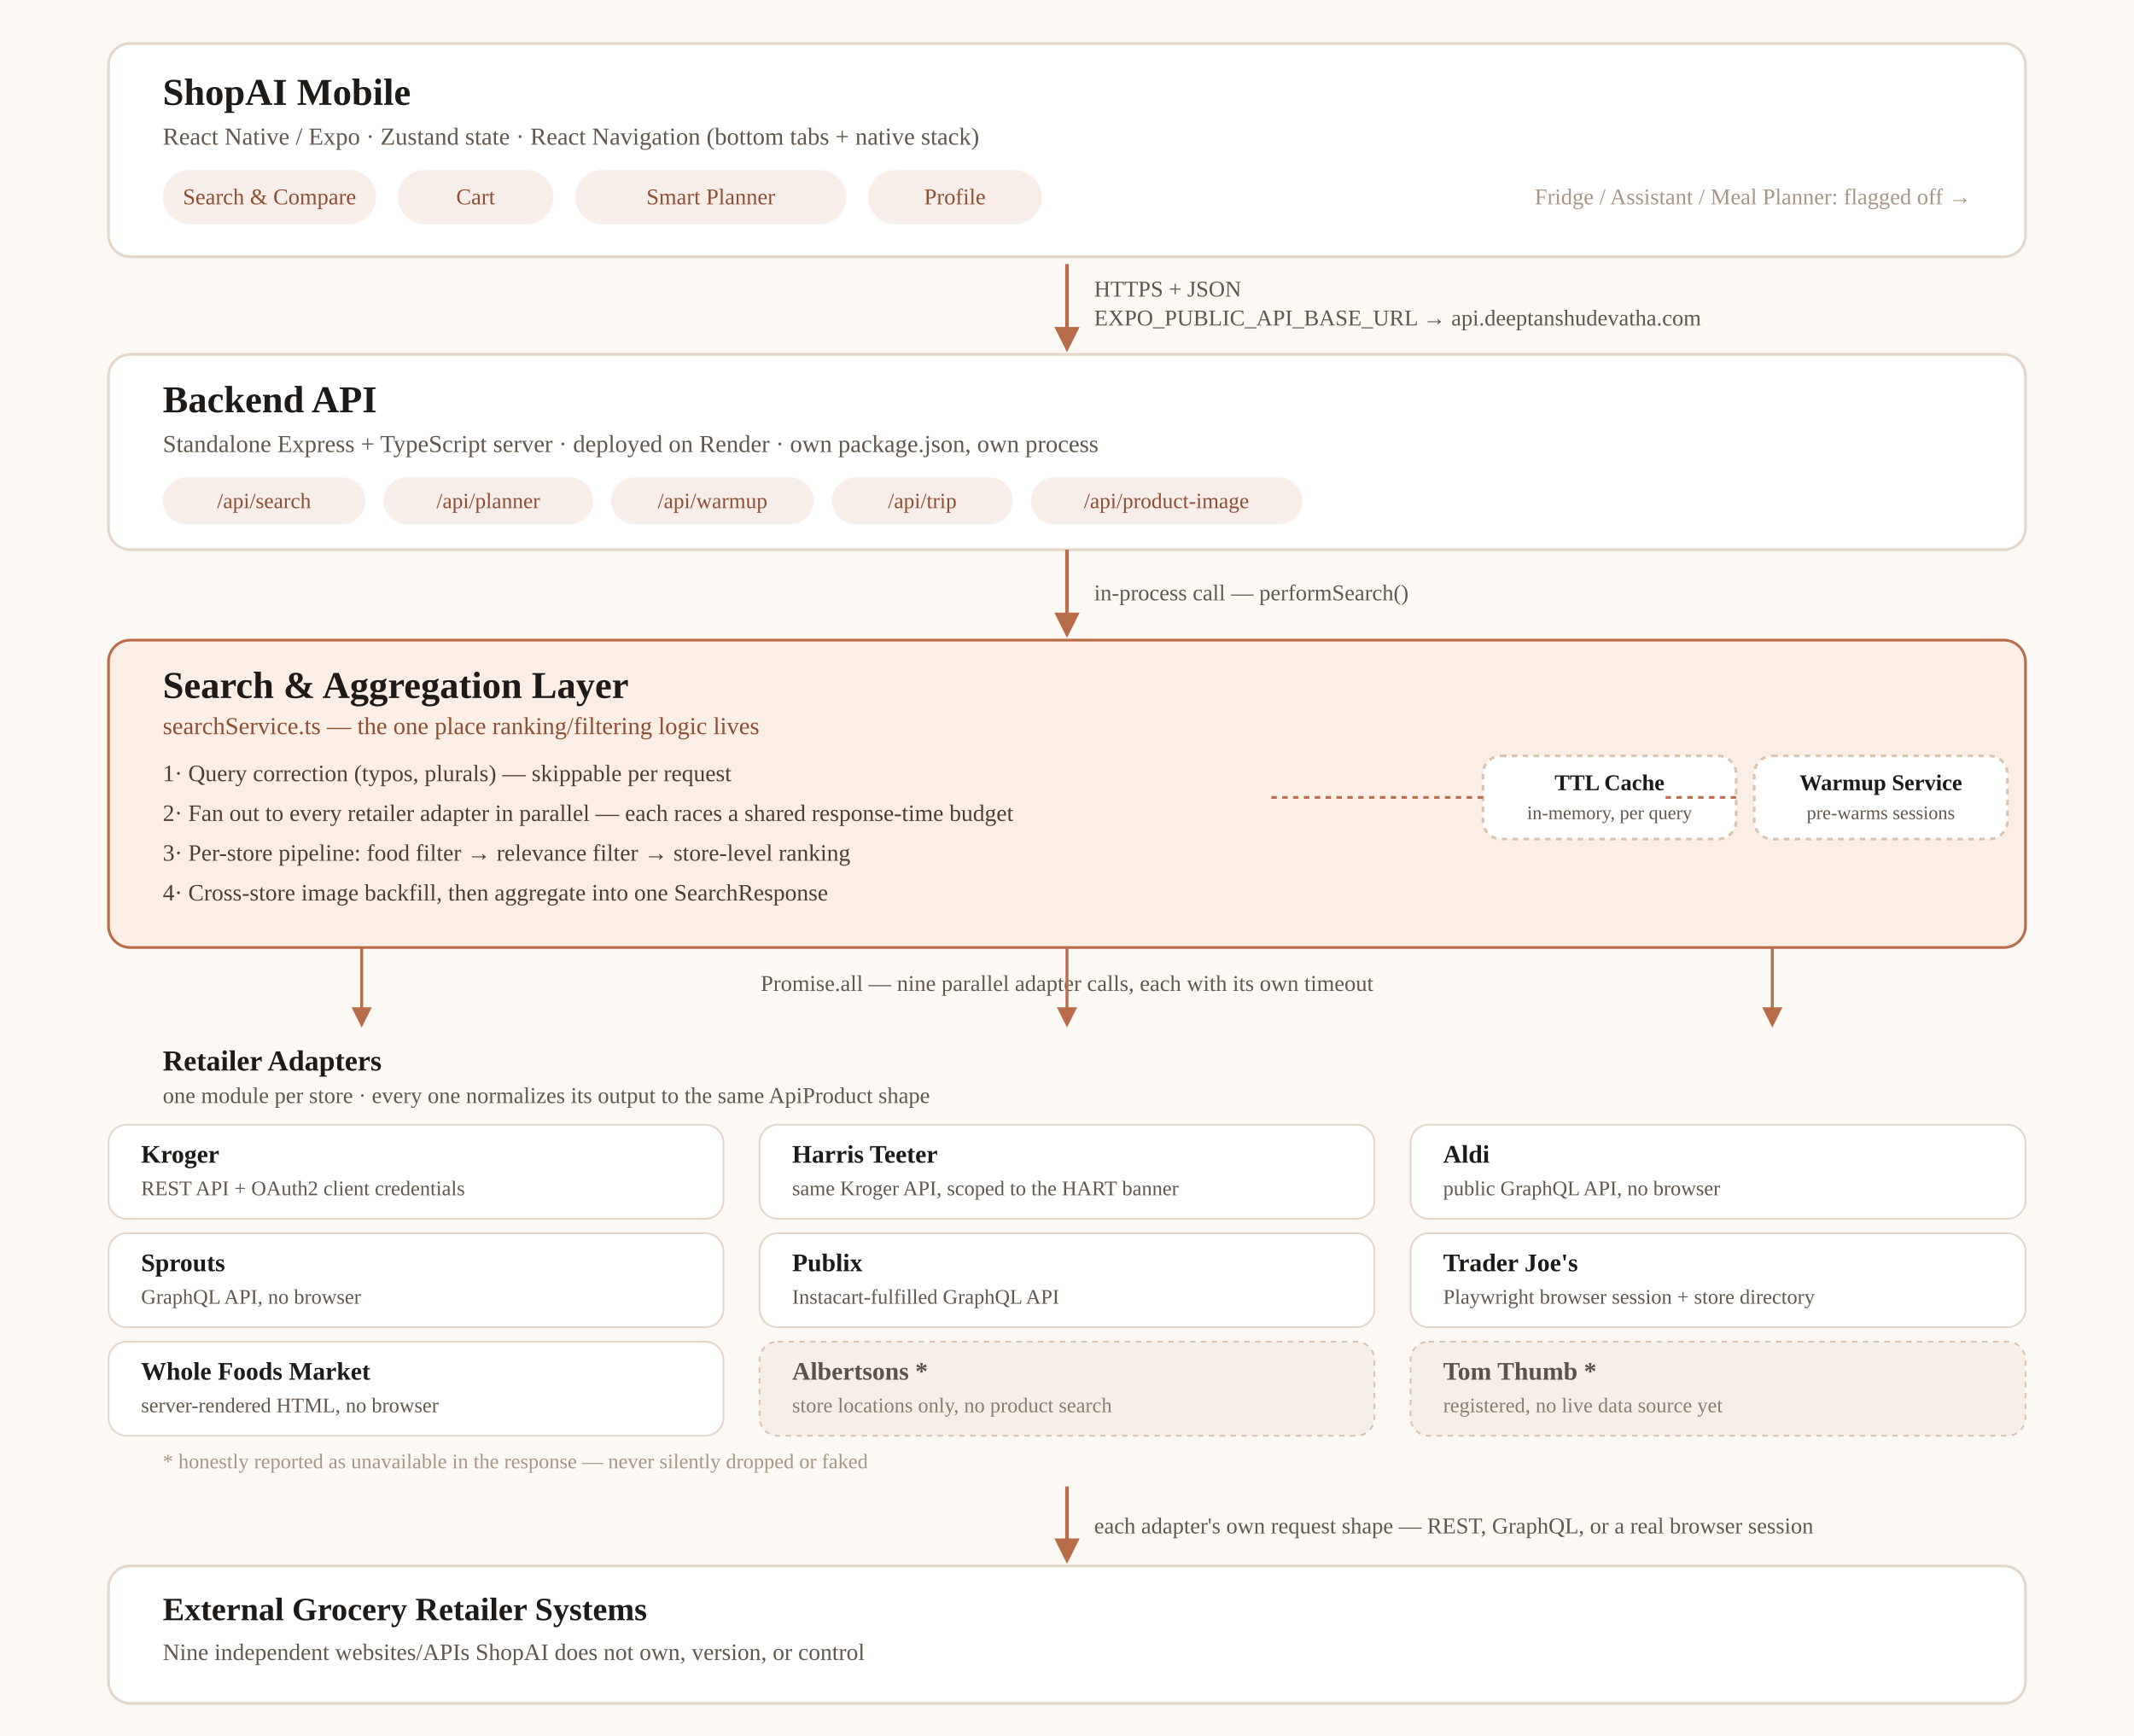
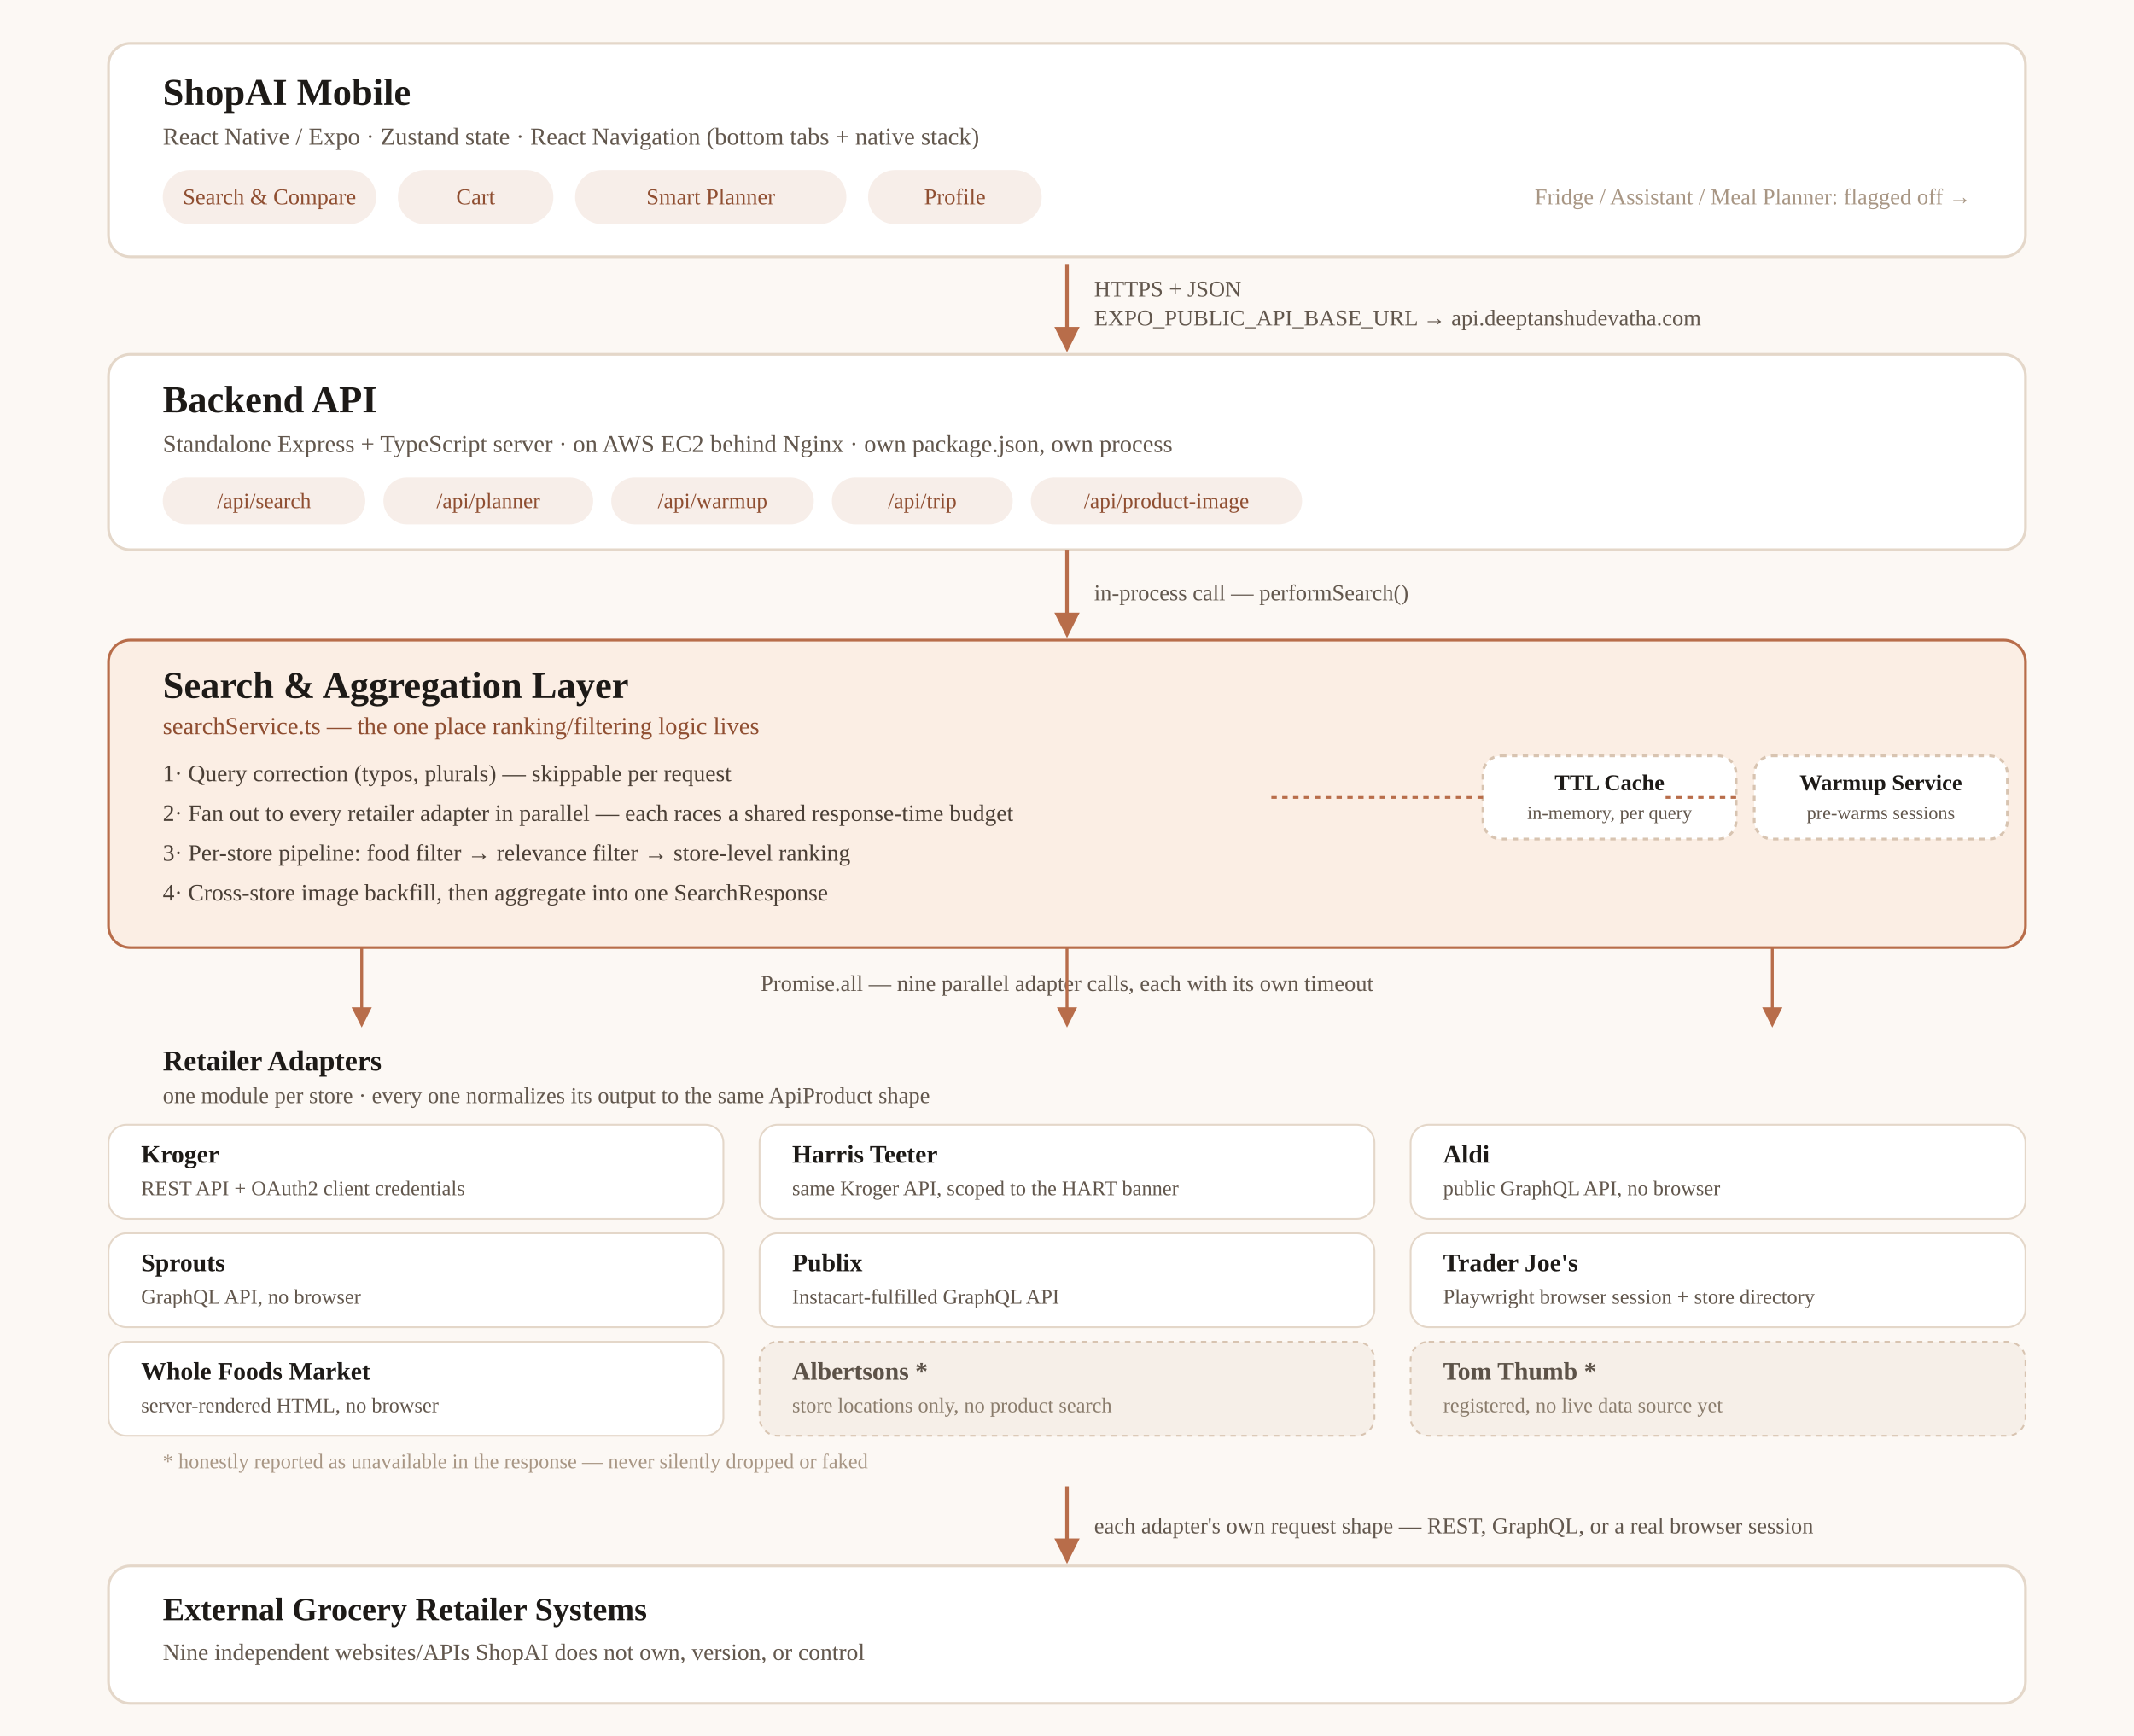
<svg xmlns="http://www.w3.org/2000/svg" viewBox="0 0 1180 960" font-family="Georgia, 'Times New Roman', serif" role="img" aria-labelledby="mvpArchTitle mvpArchDesc">
  <defs>
    <marker id="mvpArrow" viewBox="0 0 10 10" refX="8" refY="5" markerWidth="7" markerHeight="7" orient="auto-start-reverse">
      <path d="M0,0 L10,5 L0,10 z" fill="#b86d4a" />
    </marker>
  </defs>
  <rect x="0" y="0" width="1180" height="960" fill="#fcf8f4" />
  <rect x="60" y="24" width="1060" height="118" rx="12" fill="#ffffff" stroke="#e4d7c9" stroke-width="1.5" />
  <text x="90" y="58" font-size="21" font-weight="700" fill="#1d1a17">ShopAI Mobile</text>
  <text x="90" y="80" font-size="13.5" fill="#62574d">React Native / Expo · Zustand state · React Navigation (bottom tabs + native stack)</text>
  <g font-size="12.5" fill="#8f4e31">
    <rect x="90" y="94" width="118" height="30" rx="15" fill="rgba(184,109,74,0.12)" />
    <text x="149" y="113" text-anchor="middle">Search &amp; Compare</text>
    <rect x="220" y="94" width="86" height="30" rx="15" fill="rgba(184,109,74,0.12)" />
    <text x="263" y="113" text-anchor="middle">Cart</text>
    <rect x="318" y="94" width="150" height="30" rx="15" fill="rgba(184,109,74,0.12)" />
    <text x="393" y="113" text-anchor="middle">Smart Planner</text>
    <rect x="480" y="94" width="96" height="30" rx="15" fill="rgba(184,109,74,0.12)" />
    <text x="528" y="113" text-anchor="middle">Profile</text>
  </g>
  <text x="1090" y="113" font-size="12.5" fill="#a89684" text-anchor="end">Fridge / Assistant / Meal Planner: flagged off →</text>
  <line x1="590" y1="146" x2="590" y2="192" stroke="#b86d4a" stroke-width="2" marker-end="url(#mvpArrow)" />
  <text x="605" y="164" font-size="12.5" fill="#62574d">HTTPS + JSON</text>
  <text x="605" y="180" font-size="12.5" fill="#62574d">EXPO_PUBLIC_API_BASE_URL → api.deeptanshudevatha.com</text>
  <rect x="60" y="196" width="1060" height="108" rx="12" fill="#ffffff" stroke="#e4d7c9" stroke-width="1.5" />
  <text x="90" y="228" font-size="21" font-weight="700" fill="#1d1a17">Backend API</text>
-   <text x="90" y="250" font-size="13.5" fill="#62574d">Standalone Express + TypeScript server · deployed on Render · own package.json, own process</text>
+   <text x="90" y="250" font-size="13.5" fill="#62574d">Standalone Express + TypeScript server · on AWS EC2 behind Nginx · own package.json, own process</text>
  <g font-size="12" fill="#8f4e31">
    <rect x="90" y="264" width="112" height="26" rx="13" fill="rgba(184,109,74,0.12)" />
    <text x="146" y="281" text-anchor="middle">/api/search</text>
    <rect x="212" y="264" width="116" height="26" rx="13" fill="rgba(184,109,74,0.12)" />
    <text x="270" y="281" text-anchor="middle">/api/planner</text>
    <rect x="338" y="264" width="112" height="26" rx="13" fill="rgba(184,109,74,0.12)" />
    <text x="394" y="281" text-anchor="middle">/api/warmup</text>
    <rect x="460" y="264" width="100" height="26" rx="13" fill="rgba(184,109,74,0.12)" />
    <text x="510" y="281" text-anchor="middle">/api/trip</text>
    <rect x="570" y="264" width="150" height="26" rx="13" fill="rgba(184,109,74,0.12)" />
    <text x="645" y="281" text-anchor="middle">/api/product-image</text>
  </g>
  <line x1="590" y1="304" x2="590" y2="350" stroke="#b86d4a" stroke-width="2" marker-end="url(#mvpArrow)" />
  <text x="605" y="332" font-size="12.5" fill="#62574d">in-process call — performSearch()</text>
  <rect x="60" y="354" width="1060" height="170" rx="12" fill="#fbeee4" stroke="#b86d4a" stroke-width="1.5" />
  <text x="90" y="386" font-size="21" font-weight="700" fill="#1d1a17">Search &amp; Aggregation Layer</text>
  <text x="90" y="406" font-size="13.5" fill="#8f4e31">searchService.ts — the one place ranking/filtering logic lives</text>
  <g font-size="13" fill="#4a3f36">
    <text x="90" y="432">1·  Query correction (typos, plurals) — skippable per request</text>
    <text x="90" y="454">2·  Fan out to every retailer adapter in parallel — each races a shared response-time budget</text>
    <text x="90" y="476">3·  Per-store pipeline: food filter → relevance filter → store-level ranking</text>
    <text x="90" y="498">4·  Cross-store image backfill, then aggregate into one SearchResponse</text>
  </g>
  <rect x="820" y="418" width="140" height="46" rx="10" fill="#ffffff" stroke="#d8c4b1" stroke-width="1.5" stroke-dasharray="3 3" />
  <text x="890" y="437" font-size="12.5" font-weight="700" fill="#1d1a17" text-anchor="middle">TTL Cache</text>
  <text x="890" y="453" font-size="10.5" fill="#62574d" text-anchor="middle">in-memory, per query</text>
  <rect x="970" y="418" width="140" height="46" rx="10" fill="#ffffff" stroke="#d8c4b1" stroke-width="1.5" stroke-dasharray="3 3" />
  <text x="1040" y="437" font-size="12.5" font-weight="700" fill="#1d1a17" text-anchor="middle">Warmup Service</text>
  <text x="1040" y="453" font-size="10.5" fill="#62574d" text-anchor="middle">pre-warms sessions</text>
  <line x1="960" y1="441" x2="920" y2="441" stroke="#b86d4a" stroke-width="1.5" stroke-dasharray="3 3" />
  <line x1="820" y1="441" x2="700" y2="441" stroke="#b86d4a" stroke-width="1.5" stroke-dasharray="3 3" />
  <text x="590" y="548" font-size="12.5" fill="#62574d" text-anchor="middle">Promise.all — nine parallel adapter calls, each with its own timeout</text>
  <line x1="200" y1="524" x2="200" y2="566" stroke="#b86d4a" stroke-width="1.6" marker-end="url(#mvpArrow)" />
  <line x1="590" y1="524" x2="590" y2="566" stroke="#b86d4a" stroke-width="1.6" marker-end="url(#mvpArrow)" />
  <line x1="980" y1="524" x2="980" y2="566" stroke="#b86d4a" stroke-width="1.6" marker-end="url(#mvpArrow)" />
  <text x="90" y="592" font-size="16" font-weight="700" fill="#1d1a17">Retailer Adapters</text>
  <text x="90" y="610" font-size="12.5" fill="#62574d">one module per store · every one normalizes its output to the same ApiProduct shape</text>
  <g font-family="Georgia, 'Times New Roman', serif">
    <rect x="60" y="622" width="340" height="52" rx="10" fill="#ffffff" stroke="#e4d7c9" />
    <text x="78" y="643" font-size="14" font-weight="700" fill="#1d1a17">Kroger</text>
    <text x="78" y="661" font-size="11.5" fill="#62574d">REST API + OAuth2 client credentials</text>
    <rect x="420" y="622" width="340" height="52" rx="10" fill="#ffffff" stroke="#e4d7c9" />
    <text x="438" y="643" font-size="14" font-weight="700" fill="#1d1a17">Harris Teeter</text>
    <text x="438" y="661" font-size="11.5" fill="#62574d">same Kroger API, scoped to the HART banner</text>
    <rect x="780" y="622" width="340" height="52" rx="10" fill="#ffffff" stroke="#e4d7c9" />
    <text x="798" y="643" font-size="14" font-weight="700" fill="#1d1a17">Aldi</text>
    <text x="798" y="661" font-size="11.5" fill="#62574d">public GraphQL API, no browser</text>
    <rect x="60" y="682" width="340" height="52" rx="10" fill="#ffffff" stroke="#e4d7c9" />
    <text x="78" y="703" font-size="14" font-weight="700" fill="#1d1a17">Sprouts</text>
    <text x="78" y="721" font-size="11.5" fill="#62574d">GraphQL API, no browser</text>
    <rect x="420" y="682" width="340" height="52" rx="10" fill="#ffffff" stroke="#e4d7c9" />
    <text x="438" y="703" font-size="14" font-weight="700" fill="#1d1a17">Publix</text>
    <text x="438" y="721" font-size="11.5" fill="#62574d">Instacart-fulfilled GraphQL API</text>
    <rect x="780" y="682" width="340" height="52" rx="10" fill="#ffffff" stroke="#e4d7c9" />
    <text x="798" y="703" font-size="14" font-weight="700" fill="#1d1a17">Trader Joe's</text>
    <text x="798" y="721" font-size="11.5" fill="#62574d">Playwright browser session + store directory</text>
    <rect x="60" y="742" width="340" height="52" rx="10" fill="#ffffff" stroke="#e4d7c9" />
    <text x="78" y="763" font-size="14" font-weight="700" fill="#1d1a17">Whole Foods Market</text>
    <text x="78" y="781" font-size="11.5" fill="#62574d">server-rendered HTML, no browser</text>
    <rect x="420" y="742" width="340" height="52" rx="10" fill="#f6efe8" stroke="#d8c4b1" stroke-dasharray="3 3" />
    <text x="438" y="763" font-size="14" font-weight="700" fill="#5c5248">Albertsons *</text>
    <text x="438" y="781" font-size="11.5" fill="#8a7c6c">store locations only, no product search</text>
    <rect x="780" y="742" width="340" height="52" rx="10" fill="#f6efe8" stroke="#d8c4b1" stroke-dasharray="3 3" />
    <text x="798" y="763" font-size="14" font-weight="700" fill="#5c5248">Tom Thumb *</text>
    <text x="798" y="781" font-size="11.5" fill="#8a7c6c">registered, no live data source yet</text>
  </g>
  <text x="90" y="812" font-size="11.5" fill="#a89684">* honestly reported as unavailable in the response — never silently dropped or faked</text>
  <line x1="590" y1="822" x2="590" y2="862" stroke="#b86d4a" stroke-width="2" marker-end="url(#mvpArrow)" />
  <text x="605" y="848" font-size="12.5" fill="#62574d">each adapter's own request shape — REST, GraphQL, or a real browser session</text>
  <rect x="60" y="866" width="1060" height="76" rx="12" fill="#ffffff" stroke="#e4d7c9" stroke-width="1.5" />
  <text x="90" y="896" font-size="18" font-weight="700" fill="#1d1a17">External Grocery Retailer Systems</text>
  <text x="90" y="918" font-size="13" fill="#62574d">Nine independent websites/APIs ShopAI does not own, version, or control</text>
</svg>
